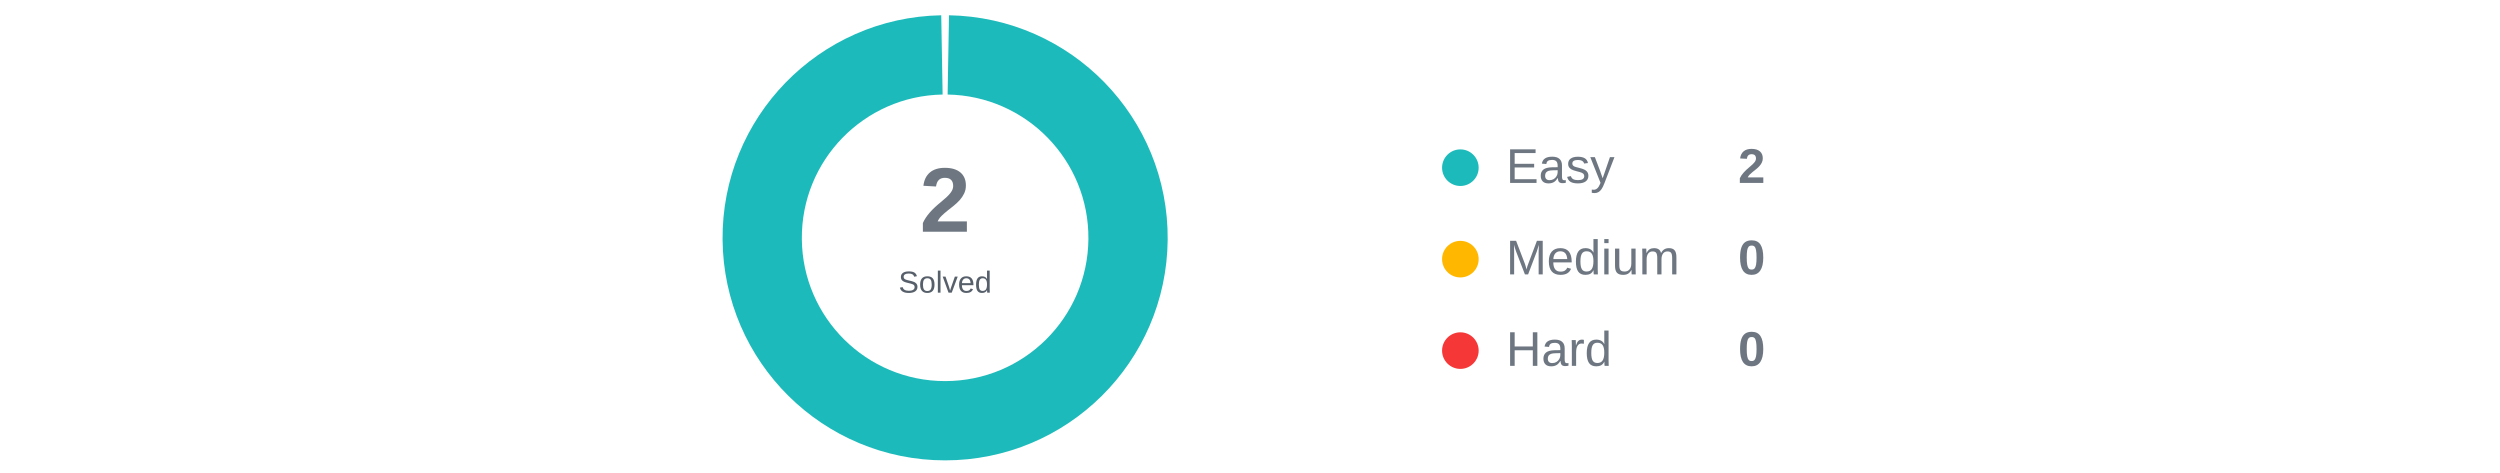
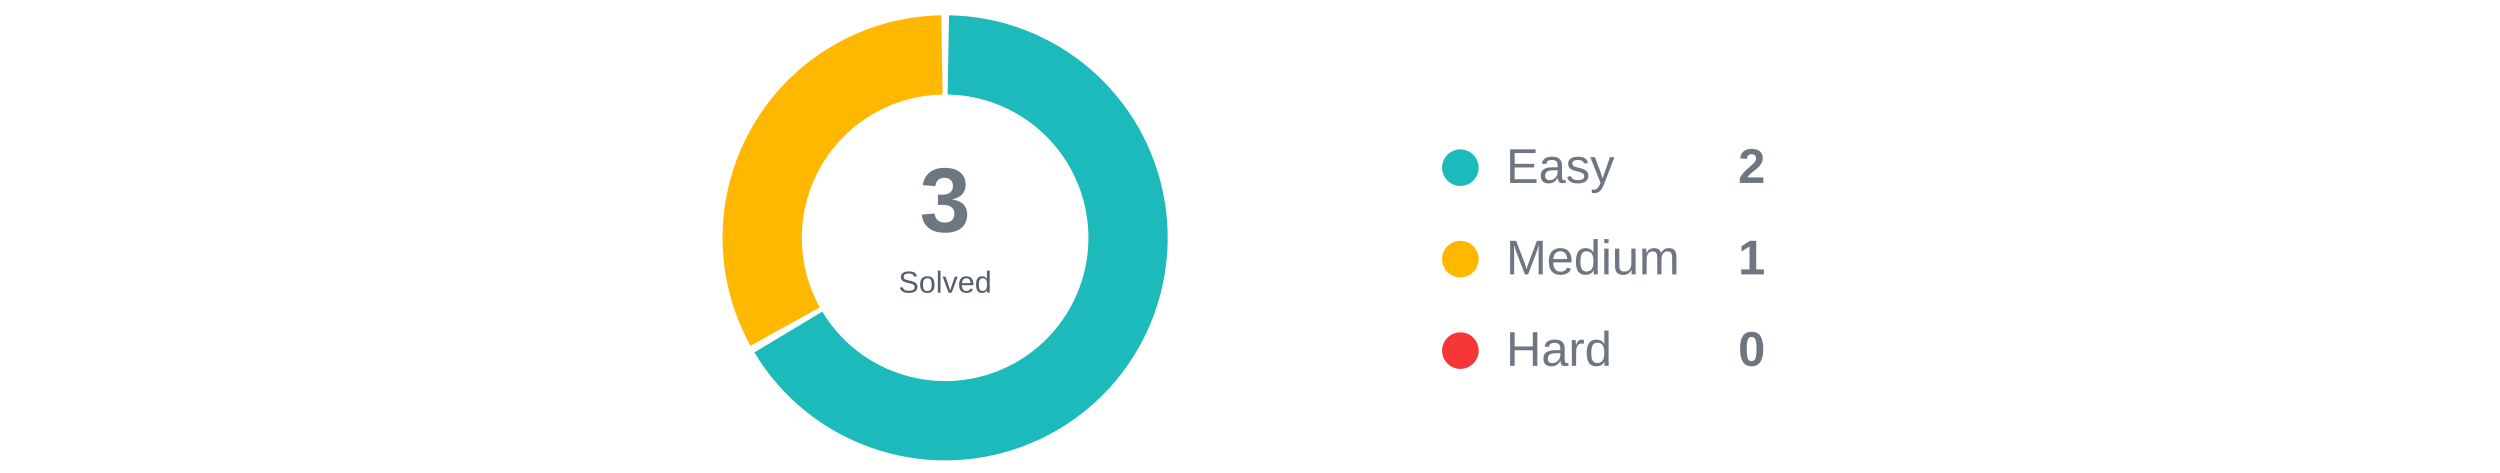
<svg xmlns="http://www.w3.org/2000/svg" width="820" height="155" viewBox="0 0 820 155">
-   <path d=" M 308.953 18.009 A 60 60 0 1 0 311.047 18.009 " fill="none" stroke="#1cbaba" stroke-width="26" stroke-linecap="butt" />
+   <path d=" M 258.57 108.902 A 60 60 0 1 0 311.047 18.009 " fill="none" stroke="#1cbaba" stroke-width="26" stroke-linecap="butt" />
+   <path d=" M 308.953 18.009 A 60 60 0 0 0 257.523 107.089 " fill="none" stroke="#FFb700" stroke-width="26" stroke-linecap="butt" />
  <text x="310" y="76" text-anchor="middle" font-size="30" font-weight="700" font-family="Segoe UI, Arial" fill="#6e7781">
- 2
+ 3
</text>
  <text x="310" y="96" text-anchor="middle" font-size="10" font-family="Segoe UI, Arial" fill="#57606a">
Solved
</text>
  <circle cx="479" cy="55" r="6" fill="#1cbaba" />
  <text x="494" y="60" font-size="16" font-family="Segoe UI, Arial" fill="#6e7781">
Easy
</text>
  <text x="579" y="60" text-anchor="end" font-size="16" font-weight="700" font-family="Segoe UI, Arial" fill="#6e7781">
2

</text>
  <circle cx="479" cy="85" r="6" fill="#FFb700" />
  <text x="494" y="90" font-size="16" font-family="Segoe UI, Arial" fill="#6e7781">
Medium

</text>
  <text x="579" y="90" text-anchor="end" font-size="16" font-weight="700" font-family="Segoe UI, Arial" fill="#6e7781">
- 0
+ 1
</text>
  <circle cx="479" cy="115" r="6" fill="#f63737" />
  <text x="494" y="120" font-size="16" font-family="Segoe UI, Arial" fill="#6e7781">
Hard
</text>
  <text x="579" y="120" text-anchor="end" font-size="16" font-weight="700" font-family="Segoe UI, Arial" fill="#6e7781">
0
</text>
</svg>
